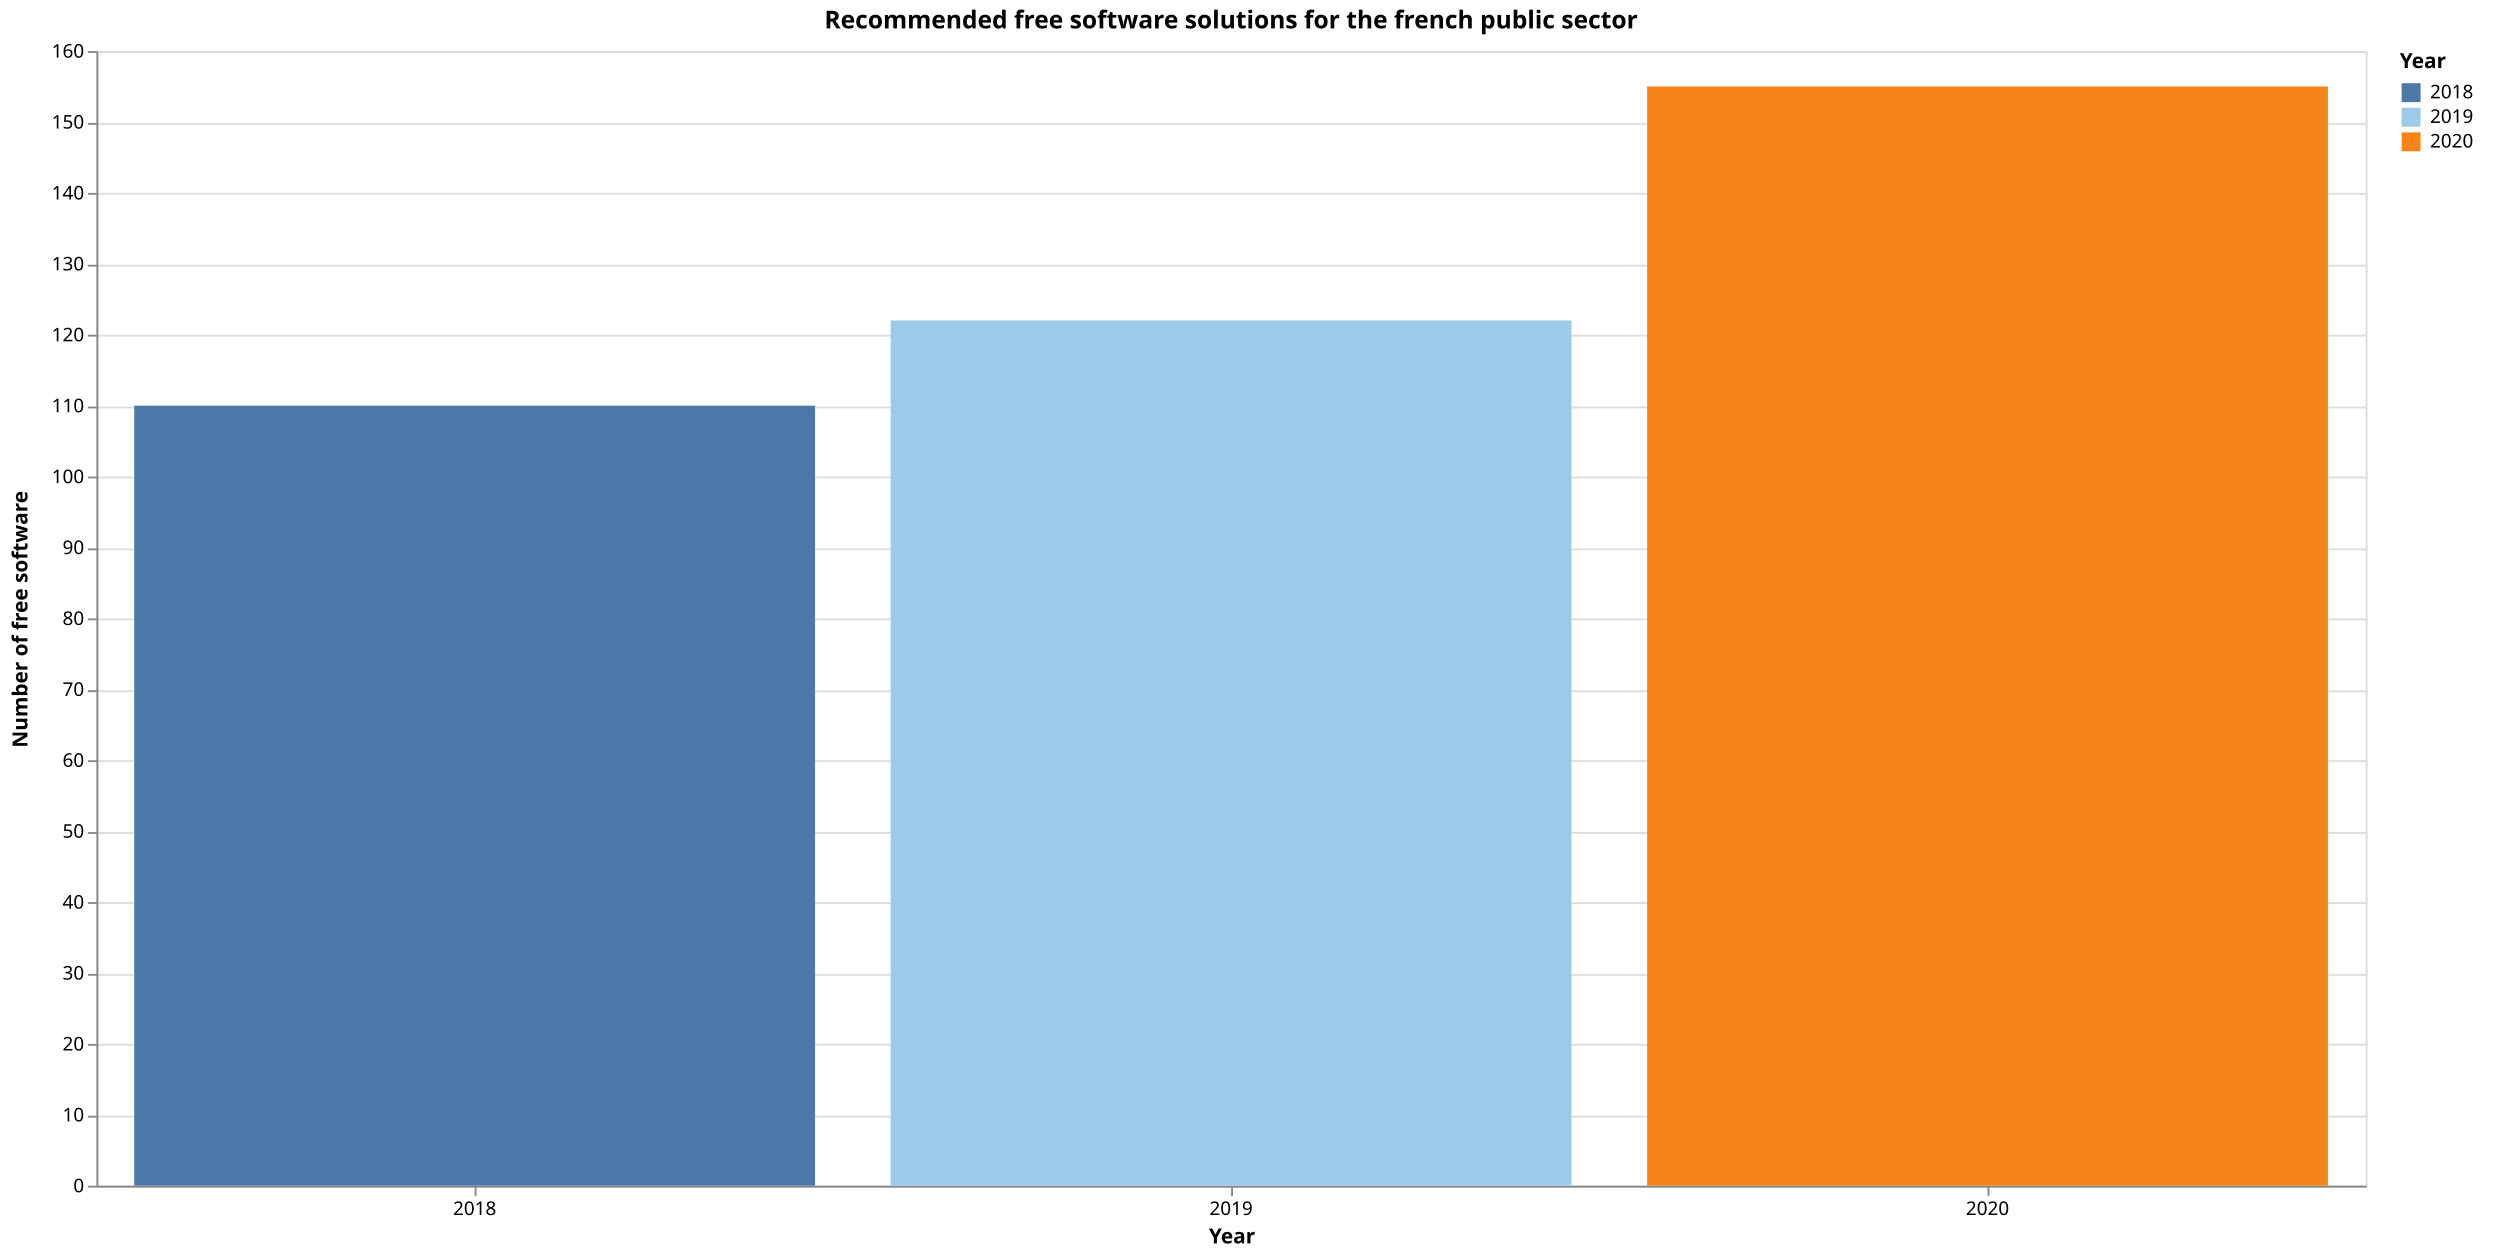
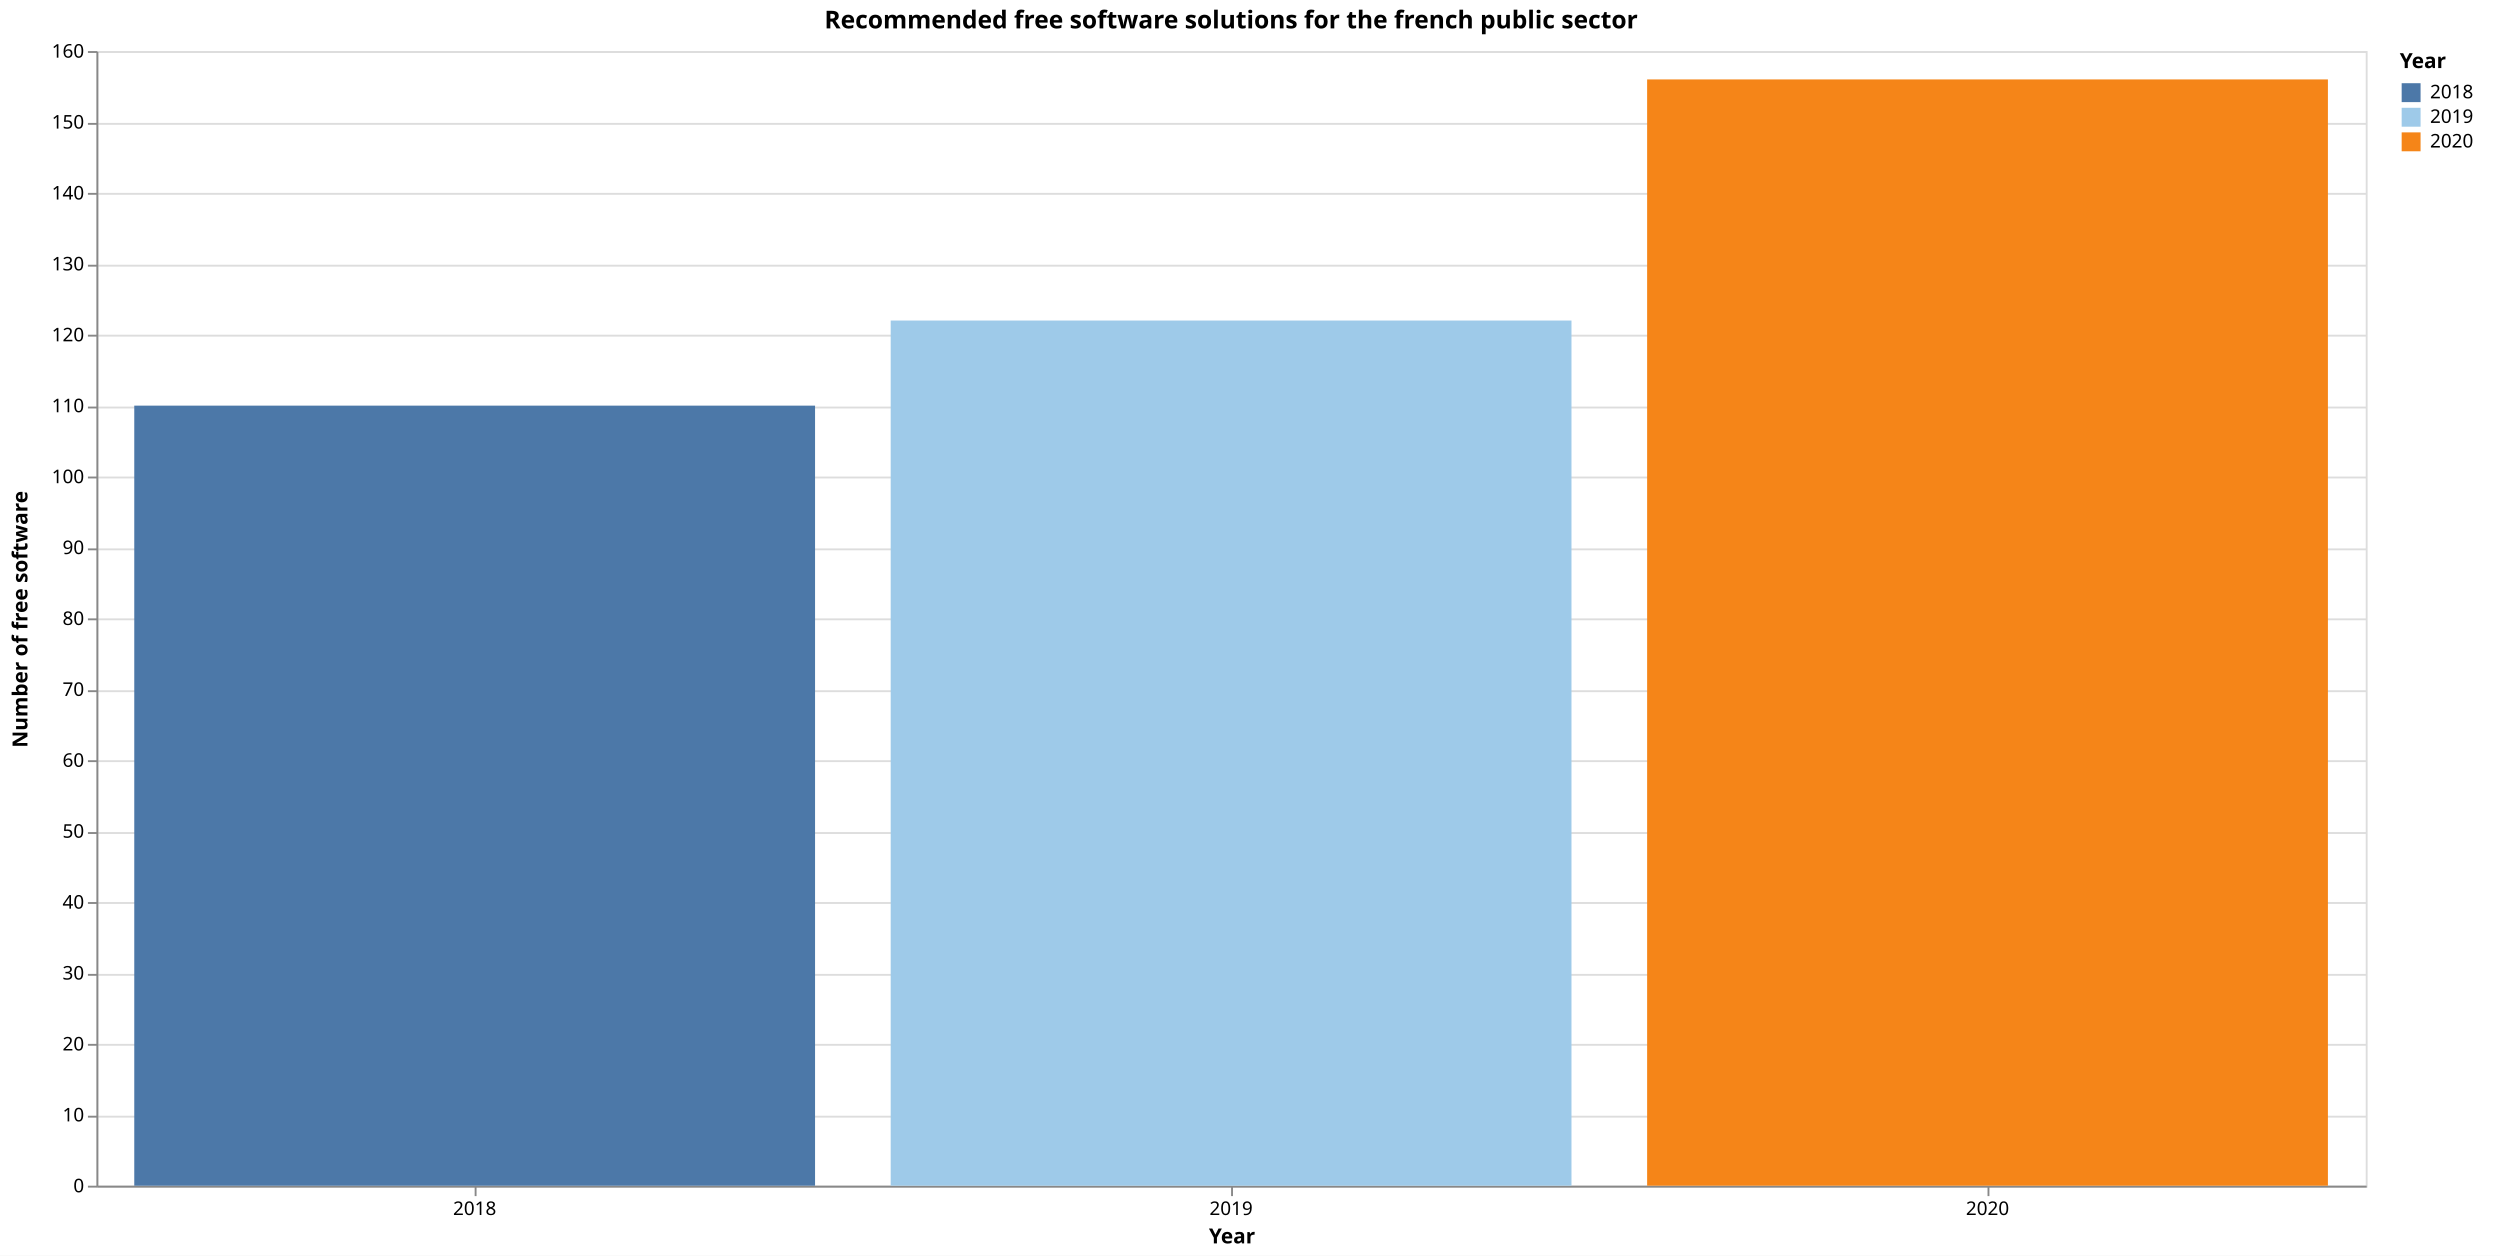
<svg xmlns="http://www.w3.org/2000/svg" class="marks" width="1322" height="664" viewBox="0 0 1322 664" version="1.1">
  <rect width="1322" height="664" style="fill: white;" />
  <g transform="translate(51,27)">
    <g class="mark-group role-frame root">
      <g transform="translate(0,0)">
        <path class="background" d="M0.5,0.5h1200v600h-1200Z" style="fill: none; stroke: #ddd;" />
        <g>
          <g class="mark-group role-axis">
            <g transform="translate(0.5,0.5)">
              <path class="background" d="M0,0h0v0h0Z" style="pointer-events: none; fill: none;" />
              <g>
                <g class="mark-rule role-axis-grid" style="pointer-events: none;">
                  <line transform="translate(0,600)" x2="1200" y2="0" style="fill: none; stroke: #ddd; stroke-width: 1; opacity: 1;" />
                  <line transform="translate(0,563)" x2="1200" y2="0" style="fill: none; stroke: #ddd; stroke-width: 1; opacity: 1;" />
                  <line transform="translate(0,525)" x2="1200" y2="0" style="fill: none; stroke: #ddd; stroke-width: 1; opacity: 1;" />
                  <line transform="translate(0,488)" x2="1200" y2="0" style="fill: none; stroke: #ddd; stroke-width: 1; opacity: 1;" />
                  <line transform="translate(0,450)" x2="1200" y2="0" style="fill: none; stroke: #ddd; stroke-width: 1; opacity: 1;" />
                  <line transform="translate(0,413)" x2="1200" y2="0" style="fill: none; stroke: #ddd; stroke-width: 1; opacity: 1;" />
                  <line transform="translate(0,375)" x2="1200" y2="0" style="fill: none; stroke: #ddd; stroke-width: 1; opacity: 1;" />
                  <line transform="translate(0,338)" x2="1200" y2="0" style="fill: none; stroke: #ddd; stroke-width: 1; opacity: 1;" />
                  <line transform="translate(0,300)" x2="1200" y2="0" style="fill: none; stroke: #ddd; stroke-width: 1; opacity: 1;" />
                  <line transform="translate(0,263)" x2="1200" y2="0" style="fill: none; stroke: #ddd; stroke-width: 1; opacity: 1;" />
                  <line transform="translate(0,225)" x2="1200" y2="0" style="fill: none; stroke: #ddd; stroke-width: 1; opacity: 1;" />
                  <line transform="translate(0,188)" x2="1200" y2="0" style="fill: none; stroke: #ddd; stroke-width: 1; opacity: 1;" />
                  <line transform="translate(0,150)" x2="1200" y2="0" style="fill: none; stroke: #ddd; stroke-width: 1; opacity: 1;" />
                  <line transform="translate(0,113)" x2="1200" y2="0" style="fill: none; stroke: #ddd; stroke-width: 1; opacity: 1;" />
                  <line transform="translate(0,75)" x2="1200" y2="0" style="fill: none; stroke: #ddd; stroke-width: 1; opacity: 1;" />
                  <line transform="translate(0,38)" x2="1200" y2="0" style="fill: none; stroke: #ddd; stroke-width: 1; opacity: 1;" />
                  <line transform="translate(0,0)" x2="1200" y2="0" style="fill: none; stroke: #ddd; stroke-width: 1; opacity: 1;" />
                </g>
              </g>
              <path class="foreground" d="" style="pointer-events: none; display: none; fill: none;" />
            </g>
          </g>
          <g class="mark-group role-axis">
            <g transform="translate(0.5,600.5)">
              <path class="background" d="M0,0h0v0h0Z" style="pointer-events: none; fill: none;" />
              <g>
                <g class="mark-rule role-axis-tick" style="pointer-events: none;">
                  <line transform="translate(200,0)" x2="0" y2="5" style="fill: none; stroke: #888; stroke-width: 1; opacity: 1;" />
                  <line transform="translate(600,0)" x2="0" y2="5" style="fill: none; stroke: #888; stroke-width: 1; opacity: 1;" />
                  <line transform="translate(1000,0)" x2="0" y2="5" style="fill: none; stroke: #888; stroke-width: 1; opacity: 1;" />
                </g>
                <g class="mark-text role-axis-label" style="pointer-events: none;">
                  <text text-anchor="middle" transform="translate(199.5,15)" style="font-family: sans-serif; font-size: 10px; fill: #000; opacity: 1;">2018</text>
                  <text text-anchor="middle" transform="translate(599.5,15)" style="font-family: sans-serif; font-size: 10px; fill: #000; opacity: 1;">2019</text>
                  <text text-anchor="middle" transform="translate(999.5,15)" style="font-family: sans-serif; font-size: 10px; fill: #000; opacity: 1;">2020</text>
                </g>
                <g class="mark-rule role-axis-domain" style="pointer-events: none;">
                  <line transform="translate(0,0)" x2="1200" y2="0" style="fill: none; stroke: #888; stroke-width: 1; opacity: 1;" />
                </g>
                <g class="mark-text role-axis-title" style="pointer-events: none;">
                  <text text-anchor="middle" transform="translate(600,30)" style="font-family: sans-serif; font-size: 11px; font-weight: bold; fill: #000; opacity: 1;">Year</text>
                </g>
              </g>
              <path class="foreground" d="" style="pointer-events: none; display: none; fill: none;" />
            </g>
          </g>
          <g class="mark-group role-axis">
            <g transform="translate(0.5,0.5)">
              <path class="background" d="M0,0h0v0h0Z" style="pointer-events: none; fill: none;" />
              <g>
                <g class="mark-rule role-axis-tick" style="pointer-events: none;">
                  <line transform="translate(0,600)" x2="-5" y2="0" style="fill: none; stroke: #888; stroke-width: 1; opacity: 1;" />
                  <line transform="translate(0,563)" x2="-5" y2="0" style="fill: none; stroke: #888; stroke-width: 1; opacity: 1;" />
                  <line transform="translate(0,525)" x2="-5" y2="0" style="fill: none; stroke: #888; stroke-width: 1; opacity: 1;" />
                  <line transform="translate(0,488)" x2="-5" y2="0" style="fill: none; stroke: #888; stroke-width: 1; opacity: 1;" />
                  <line transform="translate(0,450)" x2="-5" y2="0" style="fill: none; stroke: #888; stroke-width: 1; opacity: 1;" />
                  <line transform="translate(0,413)" x2="-5" y2="0" style="fill: none; stroke: #888; stroke-width: 1; opacity: 1;" />
                  <line transform="translate(0,375)" x2="-5" y2="0" style="fill: none; stroke: #888; stroke-width: 1; opacity: 1;" />
                  <line transform="translate(0,338)" x2="-5" y2="0" style="fill: none; stroke: #888; stroke-width: 1; opacity: 1;" />
                  <line transform="translate(0,300)" x2="-5" y2="0" style="fill: none; stroke: #888; stroke-width: 1; opacity: 1;" />
                  <line transform="translate(0,263)" x2="-5" y2="0" style="fill: none; stroke: #888; stroke-width: 1; opacity: 1;" />
                  <line transform="translate(0,225)" x2="-5" y2="0" style="fill: none; stroke: #888; stroke-width: 1; opacity: 1;" />
                  <line transform="translate(0,188)" x2="-5" y2="0" style="fill: none; stroke: #888; stroke-width: 1; opacity: 1;" />
                  <line transform="translate(0,150)" x2="-5" y2="0" style="fill: none; stroke: #888; stroke-width: 1; opacity: 1;" />
                  <line transform="translate(0,113)" x2="-5" y2="0" style="fill: none; stroke: #888; stroke-width: 1; opacity: 1;" />
                  <line transform="translate(0,75)" x2="-5" y2="0" style="fill: none; stroke: #888; stroke-width: 1; opacity: 1;" />
                  <line transform="translate(0,38)" x2="-5" y2="0" style="fill: none; stroke: #888; stroke-width: 1; opacity: 1;" />
                  <line transform="translate(0,0)" x2="-5" y2="0" style="fill: none; stroke: #888; stroke-width: 1; opacity: 1;" />
                </g>
                <g class="mark-text role-axis-label" style="pointer-events: none;">
                  <text text-anchor="end" transform="translate(-7,603)" style="font-family: sans-serif; font-size: 10px; fill: #000; opacity: 1;">0</text>
                  <text text-anchor="end" transform="translate(-7,565.5)" style="font-family: sans-serif; font-size: 10px; fill: #000; opacity: 1;">10</text>
                  <text text-anchor="end" transform="translate(-7,528)" style="font-family: sans-serif; font-size: 10px; fill: #000; opacity: 1;">20</text>
                  <text text-anchor="end" transform="translate(-7,490.5)" style="font-family: sans-serif; font-size: 10px; fill: #000; opacity: 1;">30</text>
                  <text text-anchor="end" transform="translate(-7,453)" style="font-family: sans-serif; font-size: 10px; fill: #000; opacity: 1;">40</text>
                  <text text-anchor="end" transform="translate(-7,415.5)" style="font-family: sans-serif; font-size: 10px; fill: #000; opacity: 1;">50</text>
                  <text text-anchor="end" transform="translate(-7,378)" style="font-family: sans-serif; font-size: 10px; fill: #000; opacity: 1;">60</text>
                  <text text-anchor="end" transform="translate(-7,340.5)" style="font-family: sans-serif; font-size: 10px; fill: #000; opacity: 1;">70</text>
                  <text text-anchor="end" transform="translate(-7,303)" style="font-family: sans-serif; font-size: 10px; fill: #000; opacity: 1;">80</text>
                  <text text-anchor="end" transform="translate(-7,265.5)" style="font-family: sans-serif; font-size: 10px; fill: #000; opacity: 1;">90</text>
                  <text text-anchor="end" transform="translate(-7,228)" style="font-family: sans-serif; font-size: 10px; fill: #000; opacity: 1;">100</text>
                  <text text-anchor="end" transform="translate(-7,190.5)" style="font-family: sans-serif; font-size: 10px; fill: #000; opacity: 1;">110</text>
                  <text text-anchor="end" transform="translate(-7,153)" style="font-family: sans-serif; font-size: 10px; fill: #000; opacity: 1;">120</text>
                  <text text-anchor="end" transform="translate(-7,115.5)" style="font-family: sans-serif; font-size: 10px; fill: #000; opacity: 1;">130</text>
                  <text text-anchor="end" transform="translate(-7,78)" style="font-family: sans-serif; font-size: 10px; fill: #000; opacity: 1;">140</text>
                  <text text-anchor="end" transform="translate(-7,40.5)" style="font-family: sans-serif; font-size: 10px; fill: #000; opacity: 1;">150</text>
                  <text text-anchor="end" transform="translate(-7,3)" style="font-family: sans-serif; font-size: 10px; fill: #000; opacity: 1;">160</text>
                </g>
                <g class="mark-rule role-axis-domain" style="pointer-events: none;">
                  <line transform="translate(0,600)" x2="0" y2="-600" style="fill: none; stroke: #888; stroke-width: 1; opacity: 1;" />
                </g>
                <g class="mark-text role-axis-title" style="pointer-events: none;">
                  <text text-anchor="middle" transform="translate(-35,300) rotate(-90) translate(0,-2)" style="font-family: sans-serif; font-size: 11px; font-weight: bold; fill: #000; opacity: 1;">Number of free software</text>
                </g>
              </g>
              <path class="foreground" d="" style="pointer-events: none; display: none; fill: none;" />
            </g>
          </g>
          <g class="mark-rect role-mark marks">
            <path d="M20,187.5h360v412.5h-360Z" style="fill: #4c78a8;" />
            <path d="M420,142.5h360v457.5h-360Z" style="fill: #9ecae9;" />
-             <path d="M820,18.75h360v581.25h-360Z" style="fill: #f58518;" />
+             <path d="M820,15h360v585h-360Z" style="fill: #f58518;" />
          </g>
          <g class="mark-group role-legend">
            <g transform="translate(1218,0)">
              <path class="background" d="M0,0h48v53h-48Z" style="pointer-events: none; fill: none;" />
              <g>
                <g class="mark-group role-legend-entry">
                  <g transform="translate(0,16)">
                    <path class="background" d="M0,0h0v0h0Z" style="pointer-events: none; fill: none;" />
                    <g>
                      <g class="mark-group role-scope">
                        <g transform="translate(0,0)">
                          <path class="background" d="M0,0h48v11h-48Z" style="pointer-events: none; fill: none; opacity: 1;" />
                          <g>
                            <g class="mark-symbol role-legend-symbol" style="pointer-events: none;">
                              <path transform="translate(6,6)" d="M-5,-5h10v10h-10Z" style="fill: #4c78a8; stroke-width: 1.5; opacity: 1;" />
                            </g>
                            <g class="mark-text role-legend-label" style="pointer-events: none;">
                              <text text-anchor="start" transform="translate(16,9)" style="font-family: sans-serif; font-size: 10px; fill: #000; opacity: 1;">2018</text>
                            </g>
                          </g>
                          <path class="foreground" d="" style="pointer-events: none; display: none; fill: none;" />
                        </g>
                        <g transform="translate(0,13)">
                          <path class="background" d="M0,0h48v11h-48Z" style="pointer-events: none; fill: none; opacity: 1;" />
                          <g>
                            <g class="mark-symbol role-legend-symbol" style="pointer-events: none;">
                              <path transform="translate(6,6)" d="M-5,-5h10v10h-10Z" style="fill: #9ecae9; stroke-width: 1.5; opacity: 1;" />
                            </g>
                            <g class="mark-text role-legend-label" style="pointer-events: none;">
                              <text text-anchor="start" transform="translate(16,9)" style="font-family: sans-serif; font-size: 10px; fill: #000; opacity: 1;">2019</text>
                            </g>
                          </g>
                          <path class="foreground" d="" style="pointer-events: none; display: none; fill: none;" />
                        </g>
                        <g transform="translate(0,26)">
                          <path class="background" d="M0,0h48v11h-48Z" style="pointer-events: none; fill: none; opacity: 1;" />
                          <g>
                            <g class="mark-symbol role-legend-symbol" style="pointer-events: none;">
                              <path transform="translate(6,6)" d="M-5,-5h10v10h-10Z" style="fill: #f58518; stroke-width: 1.5; opacity: 1;" />
                            </g>
                            <g class="mark-text role-legend-label" style="pointer-events: none;">
                              <text text-anchor="start" transform="translate(16,9)" style="font-family: sans-serif; font-size: 10px; fill: #000; opacity: 1;">2020</text>
                            </g>
                          </g>
                          <path class="foreground" d="" style="pointer-events: none; display: none; fill: none;" />
                        </g>
                      </g>
                    </g>
                    <path class="foreground" d="" style="pointer-events: none; display: none; fill: none;" />
                  </g>
                </g>
                <g class="mark-text role-legend-title" style="pointer-events: none;">
                  <text text-anchor="start" transform="translate(0,9)" style="font-family: sans-serif; font-size: 11px; font-weight: bold; fill: #000; opacity: 1;">Year</text>
                </g>
              </g>
              <path class="foreground" d="" style="pointer-events: none; display: none; fill: none;" />
            </g>
          </g>
          <g class="mark-group role-title">
            <g transform="translate(600,-22)">
              <path class="background" d="M0,0h0v0h0Z" style="pointer-events: none; fill: none;" />
              <g>
                <g class="mark-text role-title-text" style="pointer-events: none;">
                  <text text-anchor="middle" transform="translate(0,10)" style="font-family: sans-serif; font-size: 13px; font-weight: bold; fill: #000; opacity: 1;">Recommended free software solutions for the french public sector</text>
                </g>
              </g>
              <path class="foreground" d="" style="pointer-events: none; display: none; fill: none;" />
            </g>
          </g>
        </g>
        <path class="foreground" d="" style="display: none; fill: none;" />
      </g>
    </g>
  </g>
</svg>
